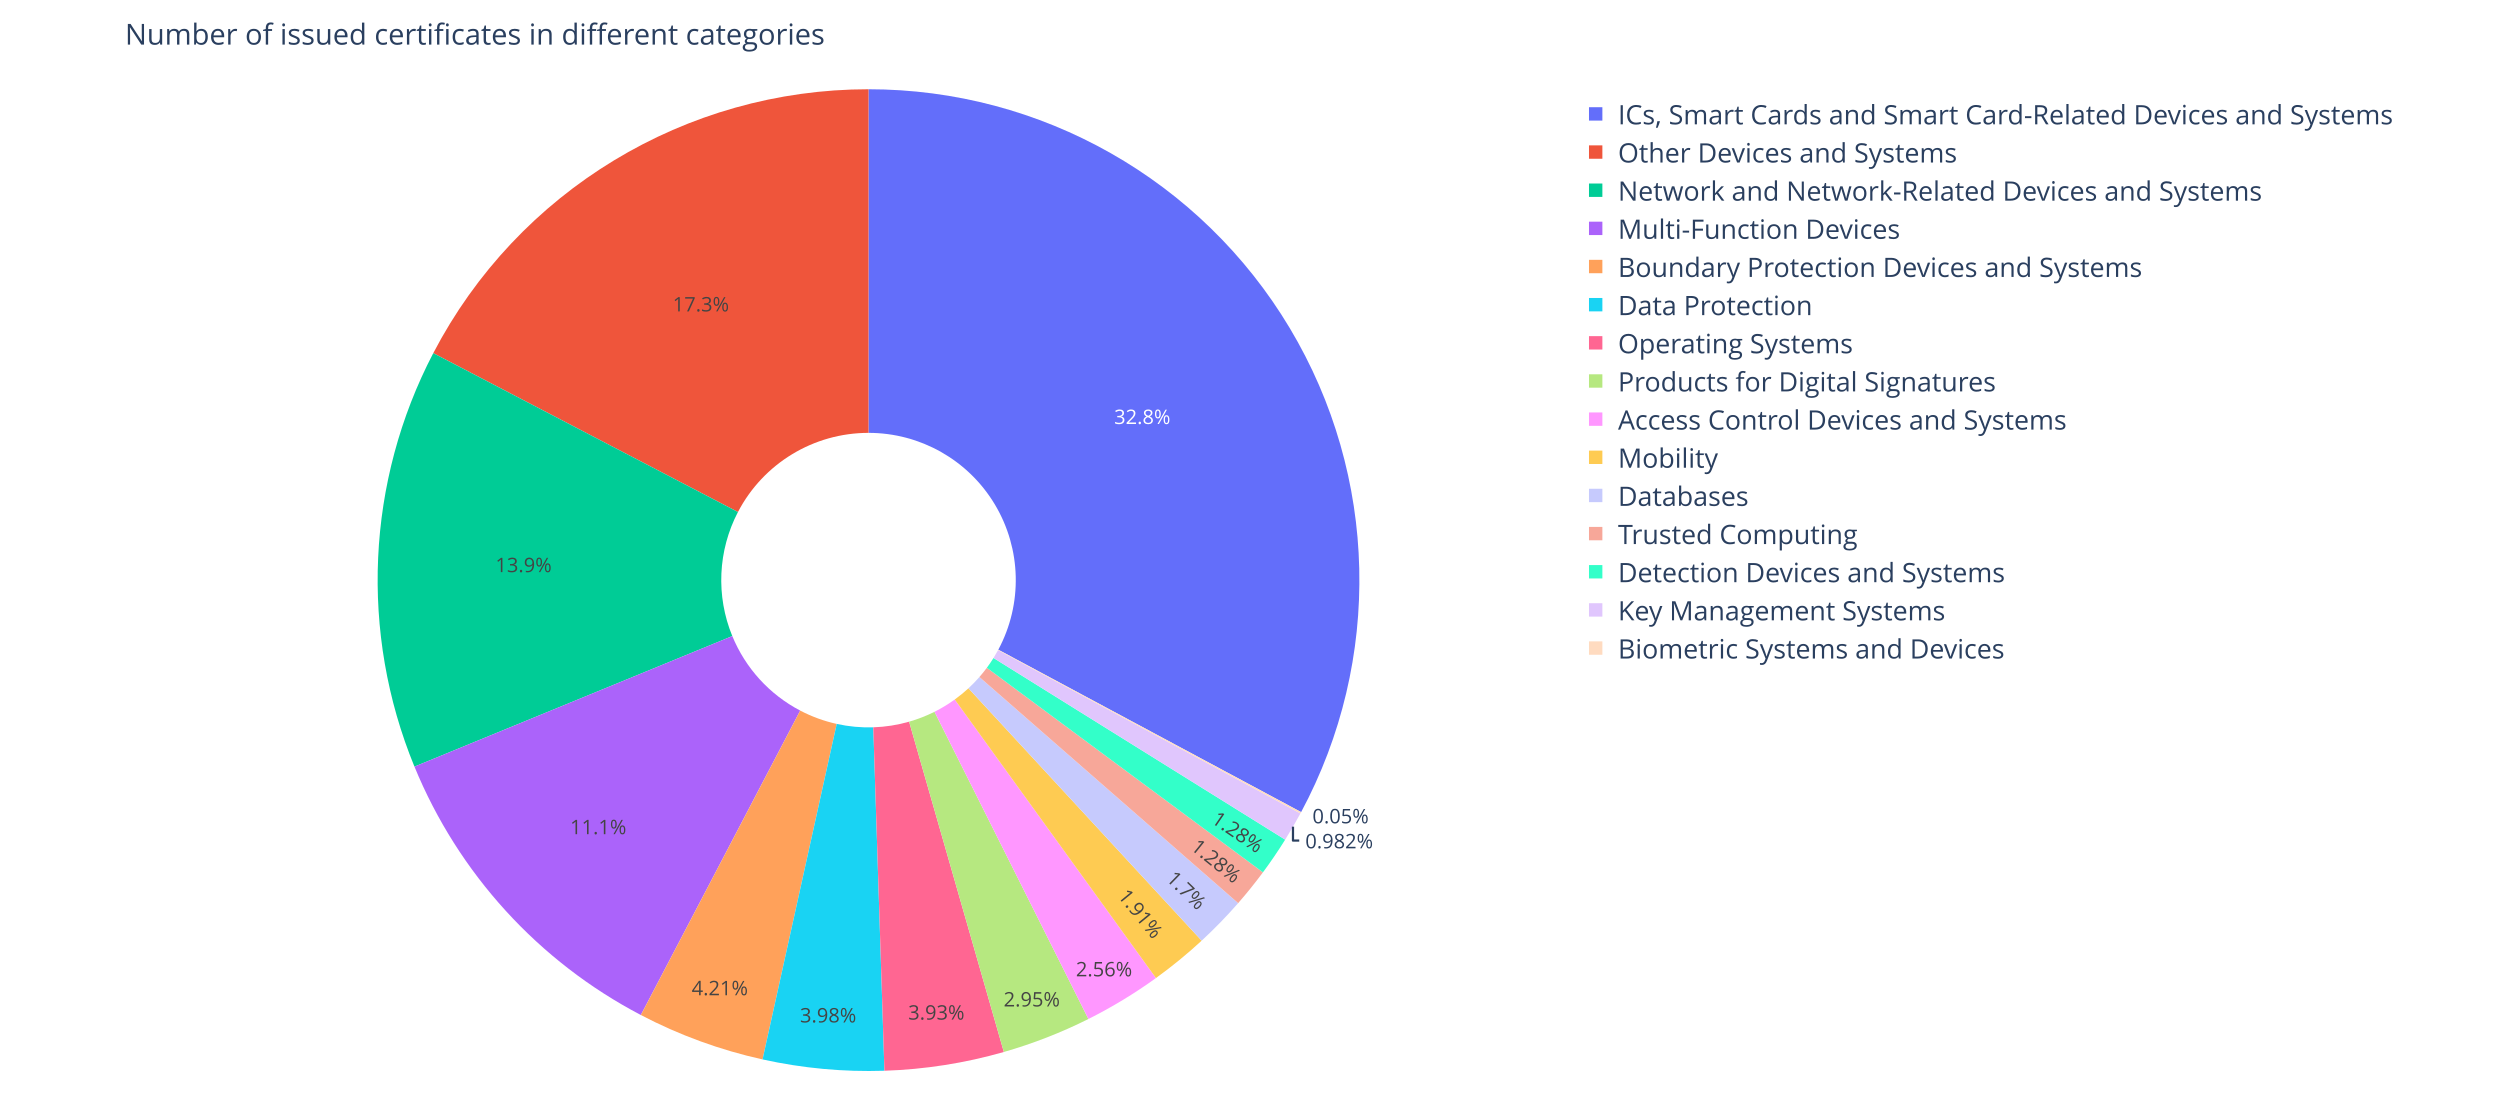
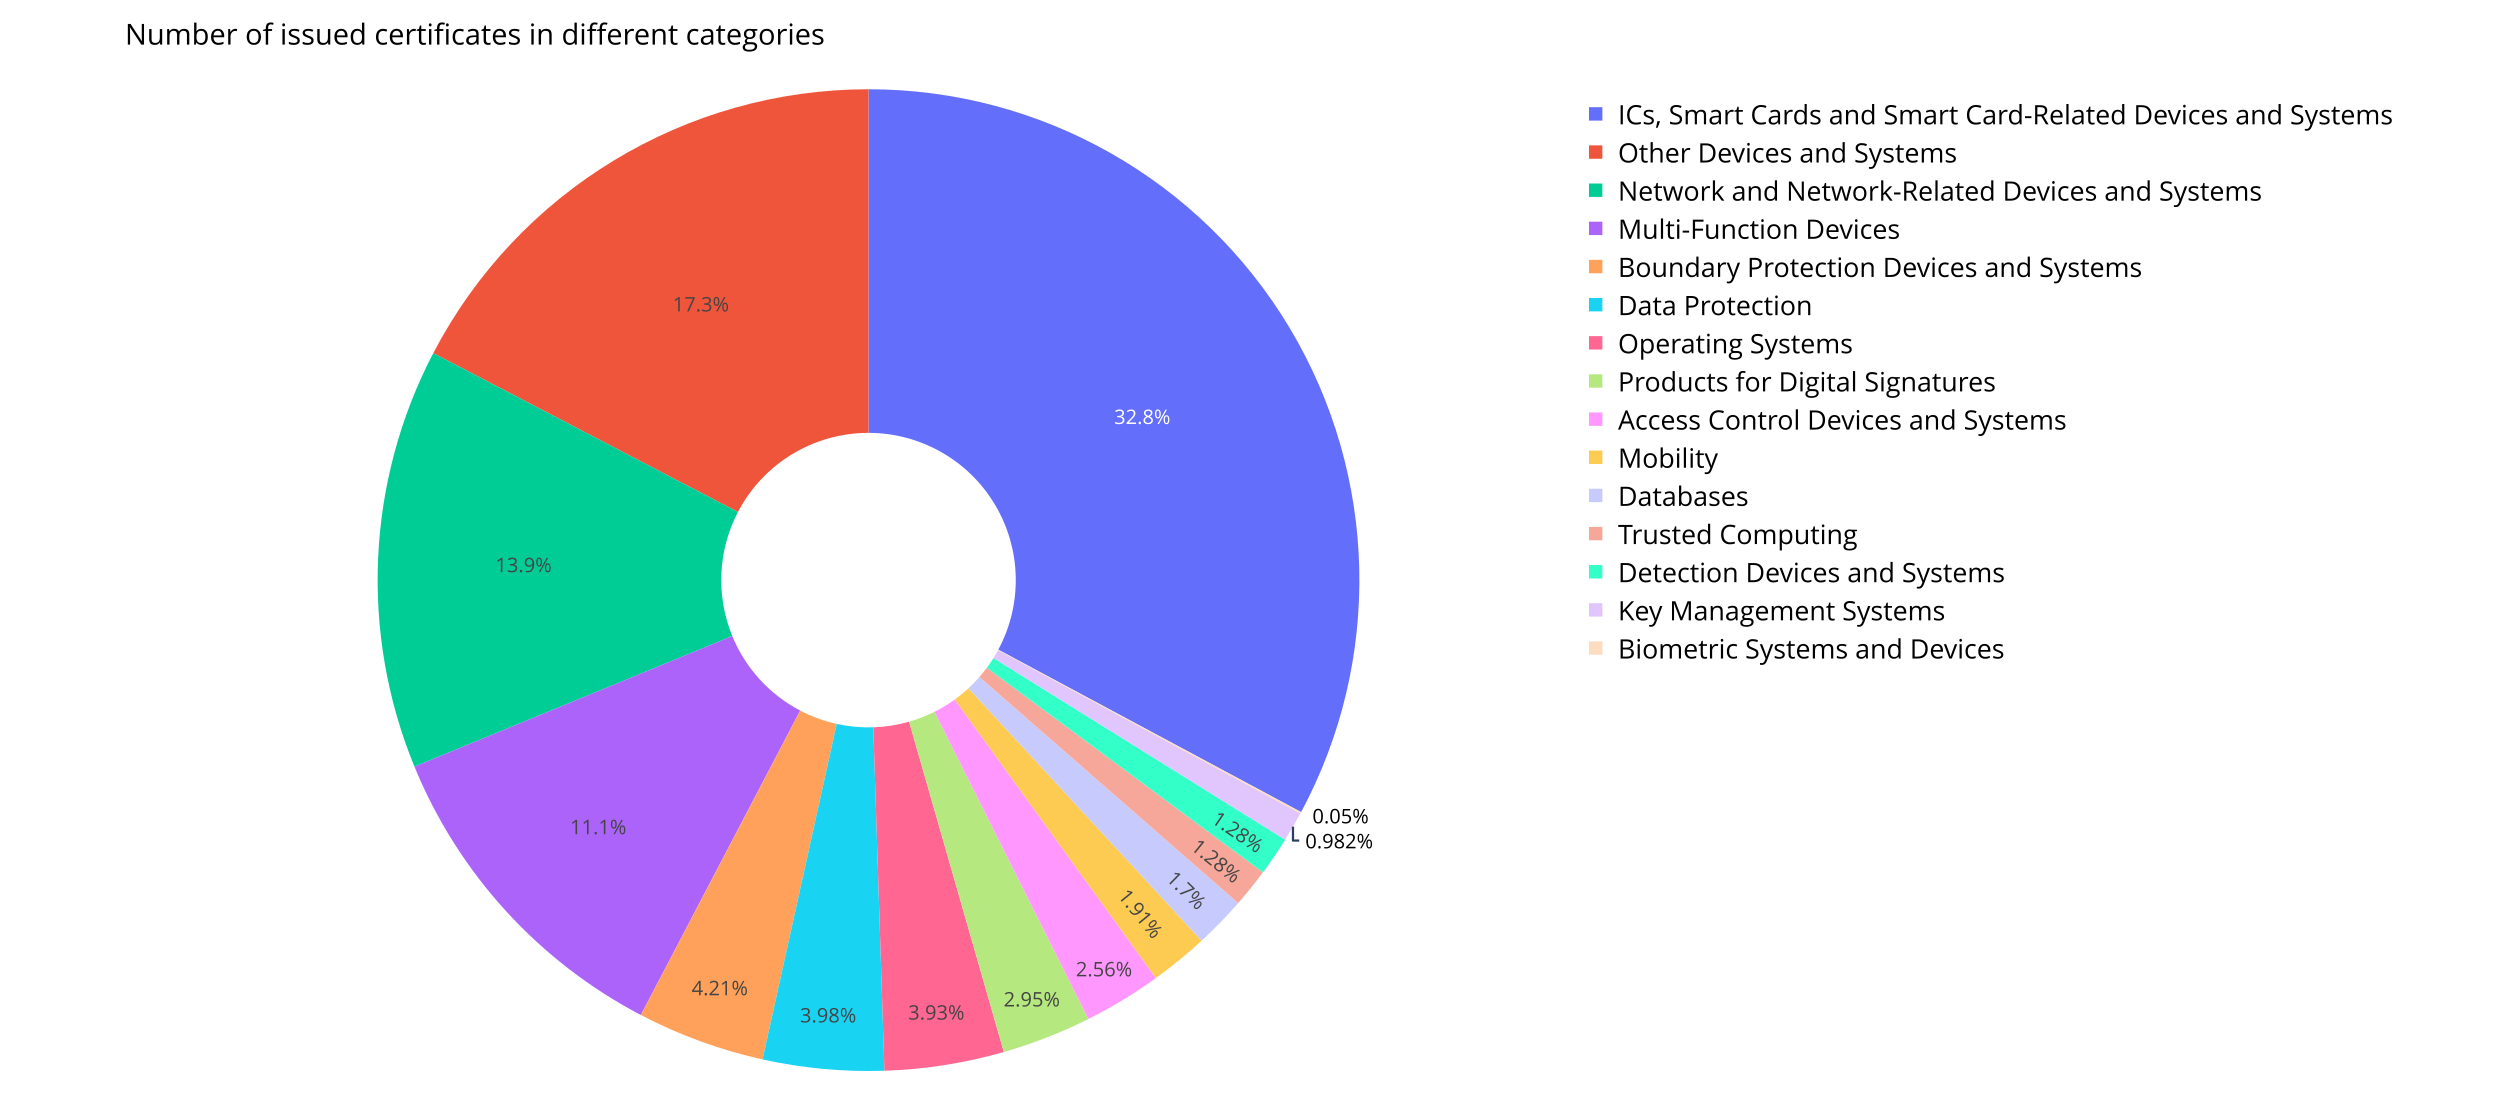
- <svg xmlns="http://www.w3.org/2000/svg" class="main-svg" width="2240.89" height="1000" style="" viewBox="0 0 2240.89 1000">
-   <rect x="0" y="0" width="2240.89" height="1000" style="fill: rgb(255, 255, 255); fill-opacity: 1;" />
+ <svg xmlns="http://www.w3.org/2000/svg" class="main-svg" width="2240.89" height="auto" viewBox="0 0 2240.89 1000">
+   <rect x="0" y="0" width="2240.89" height="1000" style="fill-opacity: 0;" />
  <defs id="defs-49b22b">
    <g class="clips" />
    <g class="gradients" />
    <g class="patterns" />
  </defs>
  <g class="bglayer" />
  <g class="layer-below">
    <g class="imagelayer" />
    <g class="shapelayer" />
  </g>
  <g class="cartesianlayer" />
  <g class="polarlayer" />
  <g class="smithlayer" />
  <g class="ternarylayer" />
  <g class="geolayer" />
  <g class="funnelarealayer" />
  <g class="pielayer">
    <g class="trace" stroke-linejoin="round" style="opacity: 1;">
      <g class="slice">
        <path class="surface" d="M894.83,582.38a132,132 0 0 0 -116.33,-194.38l0,-308a440,440 0 0 1 387.767,647.935Z" style="pointer-events: none; fill: rgb(99, 110, 250); fill-opacity: 1; stroke-width: 0; stroke: rgb(68, 68, 68); stroke-opacity: 1;" />
        <g class="slicetext">
-           <text data-notex="1" class="slicetext" transform="translate(1023.908,380.0639)" text-anchor="middle" x="0" y="0" style="font-family: 'Open Sans', verdana, arial, sans-serif; font-size: 18px; fill: rgb(255, 255, 255); fill-opacity: 1; white-space: pre;">32.8%</text>
+           <text class="slicetext" transform="translate(1023.908,380.0639)" text-anchor="middle" x="0" y="0" style="font-family: 'IBM Plex Sans', 'Open Sans', verdana, arial, sans-serif; font-size: 18px; fill: rgb(255, 255, 255); fill-opacity: 1;">
+                         32.8%
+                     </text>
        </g>
      </g>
      <g class="slice">
        <path class="surface" d="M778.5,388a132,132 0 0 0 -117.04,70.962l-273.094,-142.421a440,440 0 0 1 390.134,-236.541Z" style="pointer-events: none; fill: rgb(239, 85, 59); fill-opacity: 1; stroke-width: 0; stroke: rgb(68, 68, 68); stroke-opacity: 1;" />
        <g class="slicetext">
-           <text data-notex="1" class="slicetext" transform="translate(628.2675,279.1511)" text-anchor="middle" x="0" y="0" style="font-family: 'Open Sans', verdana, arial, sans-serif; font-size: 18px; fill: rgb(68, 68, 68); fill-opacity: 1; white-space: pre;">17.3%</text>
+           <text class="slicetext" transform="translate(628.2675,279.1511)" text-anchor="middle" x="0" y="0" style="font-family: 'IBM Plex Sans', 'Open Sans', verdana, arial, sans-serif; font-size: 18px; fill: rgb(68, 68, 68); fill-opacity: 1;">
+                         17.3%
+                     </text>
        </g>
      </g>
      <g class="slice">
        <path class="surface" d="M661.46,458.962a132,132 0 0 0 -5.063,111.185l-284.908,117.01a440,440 0 0 1 16.877,-370.616Z" style="pointer-events: none; fill: rgb(0, 204, 150); fill-opacity: 1; stroke-width: 0; stroke: rgb(68, 68, 68); stroke-opacity: 1;" />
        <g class="slicetext">
-           <text data-notex="1" class="slicetext" transform="translate(469.3076,512.8525)" text-anchor="middle" x="0" y="0" style="font-family: 'Open Sans', verdana, arial, sans-serif; font-size: 18px; fill: rgb(68, 68, 68); fill-opacity: 1; white-space: pre;">13.9%</text>
+           <text class="slicetext" transform="translate(469.3076,512.8525)" text-anchor="middle" x="0" y="0" style="font-family: 'IBM Plex Sans', 'Open Sans', verdana, arial, sans-serif; font-size: 18px; fill: rgb(68, 68, 68); fill-opacity: 1;">
+                         13.9%
+                     </text>
        </g>
      </g>
      <g class="slice">
        <path class="surface" d="M656.397,570.147a132,132 0 0 0 60.882,66.797l-142.849,272.87a440,440 0 0 1 -202.941,-222.657Z" style="pointer-events: none; fill: rgb(171, 99, 250); fill-opacity: 1; stroke-width: 0; stroke: rgb(68, 68, 68); stroke-opacity: 1;" />
        <g class="slicetext">
-           <text data-notex="1" class="slicetext" transform="translate(536.2439,747.737)" text-anchor="middle" x="0" y="0" style="font-family: 'Open Sans', verdana, arial, sans-serif; font-size: 18px; fill: rgb(68, 68, 68); fill-opacity: 1; white-space: pre;">11.1%</text>
+           <text class="slicetext" transform="translate(536.2439,747.737)" text-anchor="middle" x="0" y="0" style="font-family: 'IBM Plex Sans', 'Open Sans', verdana, arial, sans-serif; font-size: 18px; fill: rgb(68, 68, 68); fill-opacity: 1;">
+                         11.1%
+                     </text>
        </g>
      </g>
      <g class="slice">
        <path class="surface" d="M717.279,636.944a132,132 0 0 0 32.724,11.943l-66.493,300.737a440,440 0 0 1 -109.081,-39.81Z" style="pointer-events: none; fill: rgb(255, 161, 90); fill-opacity: 1; stroke-width: 0; stroke: rgb(68, 68, 68); stroke-opacity: 1;" />
        <g class="slicetext">
-           <text data-notex="1" class="slicetext" transform="translate(645.2349,892.0837)" text-anchor="middle" x="0" y="0" style="font-family: 'Open Sans', verdana, arial, sans-serif; font-size: 18px; fill: rgb(68, 68, 68); fill-opacity: 1; white-space: pre;">4.21%</text>
+           <text class="slicetext" transform="translate(645.2349,892.0837)" text-anchor="middle" x="0" y="0" style="font-family: 'IBM Plex Sans', 'Open Sans', verdana, arial, sans-serif; font-size: 18px; fill: rgb(68, 68, 68); fill-opacity: 1;">
+                         4.21%
+                     </text>
        </g>
      </g>
      <g class="slice">
        <path class="surface" d="M750.003,648.887a132,132 0 0 0 32.777,3.043l9.987,307.838a440,440 0 0 1 -109.257,-10.144Z" style="pointer-events: none; fill: rgb(25, 211, 243); fill-opacity: 1; stroke-width: 0; stroke: rgb(68, 68, 68); stroke-opacity: 1;" />
        <g class="slicetext">
-           <text data-notex="1" class="slicetext" transform="translate(742.3305,916.4763)" text-anchor="middle" x="0" y="0" style="font-family: 'Open Sans', verdana, arial, sans-serif; font-size: 18px; fill: rgb(68, 68, 68); fill-opacity: 1; white-space: pre;">3.98%</text>
+           <text class="slicetext" transform="translate(742.3305,916.4763)" text-anchor="middle" x="0" y="0" style="font-family: 'IBM Plex Sans', 'Open Sans', verdana, arial, sans-serif; font-size: 18px; fill: rgb(68, 68, 68); fill-opacity: 1;">
+                         3.98%
+                     </text>
        </g>
      </g>
      <g class="slice">
        <path class="surface" d="M782.78,651.931a132,132 0 0 0 32.113,-5.047l84.917,296.063a440,440 0 0 1 -107.043,16.822Z" style="pointer-events: none; fill: rgb(255, 102, 146); fill-opacity: 1; stroke-width: 0; stroke: rgb(68, 68, 68); stroke-opacity: 1;" />
        <g class="slicetext">
-           <text data-notex="1" class="slicetext" transform="translate(839.319,913.9444)" text-anchor="middle" x="0" y="0" style="font-family: 'Open Sans', verdana, arial, sans-serif; font-size: 18px; fill: rgb(68, 68, 68); fill-opacity: 1; white-space: pre;">3.93%</text>
+           <text class="slicetext" transform="translate(839.319,913.9444)" text-anchor="middle" x="0" y="0" style="font-family: 'IBM Plex Sans', 'Open Sans', verdana, arial, sans-serif; font-size: 18px; fill: rgb(68, 68, 68); fill-opacity: 1;">
+                         3.93%
+                     </text>
        </g>
      </g>
      <g class="slice">
        <path class="surface" d="M814.893,646.884a132,132 0 0 0 22.739,-8.869l137.974,275.367a440,440 0 0 1 -75.796,29.565Z" style="pointer-events: none; fill: rgb(182, 232, 128); fill-opacity: 1; stroke-width: 0; stroke: rgb(68, 68, 68); stroke-opacity: 1;" />
        <g class="slicetext">
-           <text data-notex="1" class="slicetext" transform="translate(924.8608,902.1619)" text-anchor="middle" x="0" y="0" style="font-family: 'Open Sans', verdana, arial, sans-serif; font-size: 18px; fill: rgb(68, 68, 68); fill-opacity: 1; white-space: pre;">2.95%</text>
+           <text class="slicetext" transform="translate(924.8608,902.1619)" text-anchor="middle" x="0" y="0" style="font-family: 'IBM Plex Sans', 'Open Sans', verdana, arial, sans-serif; font-size: 18px; fill: rgb(68, 68, 68); fill-opacity: 1;">
+                         2.95%
+                     </text>
        </g>
      </g>
      <g class="slice">
        <path class="surface" d="M837.632,638.015a132,132 0 0 0 18.165,-11.014l180.359,249.669a440,440 0 0 1 -60.55,36.712Z" style="pointer-events: none; fill: rgb(255, 151, 255); fill-opacity: 1; stroke-width: 0; stroke: rgb(68, 68, 68); stroke-opacity: 1;" />
        <g class="slicetext">
-           <text data-notex="1" class="slicetext" transform="translate(989.6313,875.1581)" text-anchor="middle" x="0" y="0" style="font-family: 'Open Sans', verdana, arial, sans-serif; font-size: 18px; fill: rgb(68, 68, 68); fill-opacity: 1; white-space: pre;">2.56%</text>
+           <text class="slicetext" transform="translate(989.6313,875.1581)" text-anchor="middle" x="0" y="0" style="font-family: 'IBM Plex Sans', 'Open Sans', verdana, arial, sans-serif; font-size: 18px; fill: rgb(68, 68, 68); fill-opacity: 1;">
+                         2.56%
+                     </text>
        </g>
      </g>
      <g class="slice">
        <path class="surface" d="M855.797,627.001a132,132 0 0 0 12.283,-10.05l209.02,226.218a440,440 0 0 1 -40.944,33.501Z" style="pointer-events: none; fill: rgb(254, 203, 82); fill-opacity: 1; stroke-width: 0; stroke: rgb(68, 68, 68); stroke-opacity: 1;" />
        <g class="slicetext">
-           <text data-notex="1" class="slicetext" transform="translate(1017.43,822.9597)rotate(50.70929)" text-anchor="middle" x="0" y="0" style="font-family: 'Open Sans', verdana, arial, sans-serif; font-size: 18px; fill: rgb(68, 68, 68); fill-opacity: 1; white-space: pre;">1.91%</text>
+           <text class="slicetext" transform="translate(1017.43,822.9597)rotate(50.70929)" text-anchor="middle" x="0" y="0" style="font-family: 'IBM Plex Sans', 'Open Sans', verdana, arial, sans-serif; font-size: 18px; fill: rgb(68, 68, 68); fill-opacity: 1;">
+                         1.91%
+                     </text>
        </g>
      </g>
      <g class="slice">
        <path class="surface" d="M868.08,616.95a132,132 0 0 0 9.816,-10.092l231.925,202.669a440,440 0 0 1 -32.721,33.641Z" style="pointer-events: none; fill: rgb(198, 202, 253); fill-opacity: 1; stroke-width: 0; stroke: rgb(68, 68, 68); stroke-opacity: 1;" />
        <g class="slicetext">
-           <text data-notex="1" class="slicetext" transform="translate(1059.039,802.5383)rotate(44.20579)" text-anchor="middle" x="0" y="0" style="font-family: 'Open Sans', verdana, arial, sans-serif; font-size: 18px; fill: rgb(68, 68, 68); fill-opacity: 1; white-space: pre;">1.7%</text>
+           <text class="slicetext" transform="translate(1059.039,802.5383)rotate(44.20579)" text-anchor="middle" x="0" y="0" style="font-family: 'IBM Plex Sans', 'Open Sans', verdana, arial, sans-serif; font-size: 18px; fill: rgb(68, 68, 68); fill-opacity: 1;">
+                         1.7%
+                     </text>
        </g>
      </g>
      <g class="slice">
        <path class="surface" d="M877.896,606.858a132,132 0 0 0 6.667,-8.28l247.481,183.35a440,440 0 0 1 -22.223,27.599Z" style="pointer-events: none; fill: rgb(247, 167, 153); fill-opacity: 1; stroke-width: 0; stroke: rgb(68, 68, 68); stroke-opacity: 1;" />
        <g class="slicetext">
-           <text data-notex="1" class="slicetext" transform="translate(1086.169,776.6373)rotate(38.84116)" text-anchor="middle" x="0" y="0" style="font-family: 'Open Sans', verdana, arial, sans-serif; font-size: 18px; fill: rgb(68, 68, 68); fill-opacity: 1; white-space: pre;">1.28%</text>
+           <text class="slicetext" transform="translate(1086.169,776.6373)rotate(38.84116)" text-anchor="middle" x="0" y="0" style="font-family: 'IBM Plex Sans', 'Open Sans', verdana, arial, sans-serif; font-size: 18px; fill: rgb(68, 68, 68); fill-opacity: 1;">
+                         1.28%
+                     </text>
        </g>
      </g>
      <g class="slice">
        <path class="surface" d="M884.563,598.579a132,132 0 0 0 5.979,-8.789l261.432,162.842a440,440 0 0 1 -19.93,29.298Z" style="pointer-events: none; fill: rgb(51, 255, 201); fill-opacity: 1; stroke-width: 0; stroke: rgb(68, 68, 68); stroke-opacity: 1;" />
        <g class="slicetext">
-           <text data-notex="1" class="slicetext" transform="translate(1105.822,751.048)rotate(34.22577)" text-anchor="middle" x="0" y="0" style="font-family: 'Open Sans', verdana, arial, sans-serif; font-size: 18px; fill: rgb(68, 68, 68); fill-opacity: 1; white-space: pre;">1.28%</text>
+           <text class="slicetext" transform="translate(1105.822,751.048)rotate(34.22577)" text-anchor="middle" x="0" y="0" style="font-family: 'IBM Plex Sans', 'Open Sans', verdana, arial, sans-serif; font-size: 18px; fill: rgb(68, 68, 68); fill-opacity: 1;">
+                         1.28%
+                     </text>
        </g>
      </g>
      <g class="slice">
        <path class="surface" d="M890.542,589.789a132,132 0 0 0 4.092,-7.044l270.979,146.405a440,440 0 0 1 -13.638,23.48Z" style="pointer-events: none; fill: rgb(224, 198, 253); fill-opacity: 1; stroke-width: 0; stroke: rgb(68, 68, 68); stroke-opacity: 1;" />
        <g class="slicetext">
-           <text data-notex="1" class="slicetext" transform="translate(1200.415,760.3915)" text-anchor="middle" x="0" y="0" style="font-family: 'Open Sans', verdana, arial, sans-serif; font-size: 18px; fill: rgb(42, 63, 95); fill-opacity: 1; white-space: pre;">0.982%</text>
+           <text class="slicetext" transform="translate(1200.415,760.3915)" fill="currentColor" text-anchor="middle" x="0" y="0" style="font-family: 'IBM Plex Sans', 'Open Sans', verdana, arial, sans-serif; font-size: 18px;">
+                         0.982%
+                     </text>
        </g>
        <path class="textline" stroke-width="2" d="M1158.974,740.996V753.459h5.6" fill="none" style="stroke: rgb(42, 63, 95); stroke-opacity: 1;" />
      </g>
      <g class="slice">
        <path class="surface" d="M894.634,582.745a132,132 0 0 0 0.196,-0.365l271.437,145.554a440,440 0 0 1 -0.655,1.216Z" style="pointer-events: none; fill: rgb(255, 219, 192); fill-opacity: 1; stroke-width: 0; stroke: rgb(68, 68, 68); stroke-opacity: 1;" />
        <g class="slicetext">
-           <text data-notex="1" class="slicetext" transform="translate(1201.656,737.9915)" text-anchor="middle" x="0" y="0" style="font-family: 'Open Sans', verdana, arial, sans-serif; font-size: 18px; fill: rgb(42, 63, 95); fill-opacity: 1; white-space: pre;">0.05%</text>
+           <text class="slicetext" transform="translate(1201.656,737.9915)" fill="currentColor" text-anchor="middle" x="0" y="0" style="font-family: 'IBM Plex Sans', 'Open Sans', verdana, arial, sans-serif; font-size: 18px;">
+                         0.05%
+                     </text>
        </g>
      </g>
    </g>
  </g>
  <g class="iciclelayer" />
  <g class="treemaplayer" />
  <g class="sunburstlayer" />
  <g class="glimages" />
  <defs id="topdefs-49b22b">
    <g class="clips" />
    <clipPath id="legend49b22b">
      <rect width="819" height="523" x="0" y="0" />
    </clipPath>
  </defs>
  <g class="layer-above">
    <g class="imagelayer" />
    <g class="shapelayer" />
  </g>
  <g class="infolayer">
    <g class="legend" pointer-events="all" transform="translate(1410.3,80)">
-       <rect class="bg" shape-rendering="crispEdges" width="819" height="523" x="0" y="0" style="stroke: rgb(68, 68, 68); stroke-opacity: 1; fill: rgb(255, 255, 255); fill-opacity: 1; stroke-width: 0px;" />
+       <rect class="bg" shape-rendering="crispEdges" width="819" height="523" x="0" y="0" style="stroke: rgb(68, 68, 68); stroke-opacity: 1; fill: rgb(255, 255, 255); fill-opacity: 0; stroke-width: 0px;" />
      <g class="scrollbox" transform="" clip-path="url(#legend49b22b)">
        <g class="groups">
          <g class="traces" transform="translate(0,22.1)" style="opacity: 1;">
-             <text class="legendtext" text-anchor="start" x="40" y="9.36" style="font-family: 'Open Sans', verdana, arial, sans-serif; font-size: 24px; fill: rgb(42, 63, 95); fill-opacity: 1; white-space: pre;">ICs, Smart Cards and Smart Card-Related Devices and Systems</text>
+             <text class="legendtext" fill="currentColor" text-anchor="start" x="40" y="9.36" style="font-family: 'IBM Plex Sans', 'Open Sans', verdana, arial, sans-serif; font-size: 24px;">
+                             ICs, Smart Cards and Smart Card-Related Devices and Systems
+                         </text>
            <g class="layers" style="opacity: 1;">
              <g class="legendfill" />
              <g class="legendlines" />
              <g class="legendsymbols">
                <g class="legendpoints">
                  <path class="legendpie" d="M6,6H-6V-6H6Z" transform="translate(20,0)" style="fill: rgb(99, 110, 250); fill-opacity: 1; stroke-width: 0; stroke: rgb(68, 68, 68); stroke-opacity: 1;" />
                </g>
              </g>
            </g>
            <rect class="legendtoggle" x="0" y="-17.1" width="813.931" height="34.2" style="fill: rgb(0, 0, 0); fill-opacity: 0;" />
          </g>
          <g class="traces" transform="translate(0,56.3)" style="opacity: 1;">
-             <text class="legendtext" text-anchor="start" x="40" y="9.36" style="font-family: 'Open Sans', verdana, arial, sans-serif; font-size: 24px; fill: rgb(42, 63, 95); fill-opacity: 1; white-space: pre;">Other Devices and Systems</text>
+             <text class="legendtext" fill="currentColor" text-anchor="start" x="40" y="9.36" style="font-family: 'IBM Plex Sans', 'Open Sans', verdana, arial, sans-serif; font-size: 24px;">
+                             Other Devices and Systems
+                         </text>
            <g class="layers" style="opacity: 1;">
              <g class="legendfill" />
              <g class="legendlines" />
              <g class="legendsymbols">
                <g class="legendpoints">
                  <path class="legendpie" d="M6,6H-6V-6H6Z" transform="translate(20,0)" style="fill: rgb(239, 85, 59); fill-opacity: 1; stroke-width: 0; stroke: rgb(68, 68, 68); stroke-opacity: 1;" />
                </g>
              </g>
            </g>
            <rect class="legendtoggle" x="0" y="-17.1" width="813.931" height="34.2" style="fill: rgb(0, 0, 0); fill-opacity: 0;" />
          </g>
          <g class="traces" transform="translate(0,90.5)" style="opacity: 1;">
-             <text class="legendtext" text-anchor="start" x="40" y="9.36" style="font-family: 'Open Sans', verdana, arial, sans-serif; font-size: 24px; fill: rgb(42, 63, 95); fill-opacity: 1; white-space: pre;">Network and Network-Related Devices and Systems</text>
+             <text class="legendtext" fill="currentColor" text-anchor="start" x="40" y="9.36" style="font-family: 'IBM Plex Sans', 'Open Sans', verdana, arial, sans-serif; font-size: 24px;">
+                             Network and Network-Related Devices and Systems
+                         </text>
            <g class="layers" style="opacity: 1;">
              <g class="legendfill" />
              <g class="legendlines" />
              <g class="legendsymbols">
                <g class="legendpoints">
                  <path class="legendpie" d="M6,6H-6V-6H6Z" transform="translate(20,0)" style="fill: rgb(0, 204, 150); fill-opacity: 1; stroke-width: 0; stroke: rgb(68, 68, 68); stroke-opacity: 1;" />
                </g>
              </g>
            </g>
            <rect class="legendtoggle" x="0" y="-17.1" width="813.931" height="34.2" style="fill: rgb(0, 0, 0); fill-opacity: 0;" />
          </g>
          <g class="traces" transform="translate(0,124.7)" style="opacity: 1;">
-             <text class="legendtext" text-anchor="start" x="40" y="9.36" style="font-family: 'Open Sans', verdana, arial, sans-serif; font-size: 24px; fill: rgb(42, 63, 95); fill-opacity: 1; white-space: pre;">Multi-Function Devices</text>
+             <text class="legendtext" fill="currentColor" text-anchor="start" x="40" y="9.36" style="font-family: 'IBM Plex Sans', 'Open Sans', verdana, arial, sans-serif; font-size: 24px;">
+                             Multi-Function Devices
+                         </text>
            <g class="layers" style="opacity: 1;">
              <g class="legendfill" />
              <g class="legendlines" />
              <g class="legendsymbols">
                <g class="legendpoints">
                  <path class="legendpie" d="M6,6H-6V-6H6Z" transform="translate(20,0)" style="fill: rgb(171, 99, 250); fill-opacity: 1; stroke-width: 0; stroke: rgb(68, 68, 68); stroke-opacity: 1;" />
                </g>
              </g>
            </g>
            <rect class="legendtoggle" x="0" y="-17.1" width="813.931" height="34.2" style="fill: rgb(0, 0, 0); fill-opacity: 0;" />
          </g>
          <g class="traces" transform="translate(0,158.9)" style="opacity: 1;">
-             <text class="legendtext" text-anchor="start" x="40" y="9.36" style="font-family: 'Open Sans', verdana, arial, sans-serif; font-size: 24px; fill: rgb(42, 63, 95); fill-opacity: 1; white-space: pre;">Boundary Protection Devices and Systems</text>
+             <text class="legendtext" fill="currentColor" text-anchor="start" x="40" y="9.36" style="font-family: 'IBM Plex Sans', 'Open Sans', verdana, arial, sans-serif; font-size: 24px;">
+                             Boundary Protection Devices and Systems
+                         </text>
            <g class="layers" style="opacity: 1;">
              <g class="legendfill" />
              <g class="legendlines" />
              <g class="legendsymbols">
                <g class="legendpoints">
                  <path class="legendpie" d="M6,6H-6V-6H6Z" transform="translate(20,0)" style="fill: rgb(255, 161, 90); fill-opacity: 1; stroke-width: 0; stroke: rgb(68, 68, 68); stroke-opacity: 1;" />
                </g>
              </g>
            </g>
            <rect class="legendtoggle" x="0" y="-17.1" width="813.931" height="34.2" style="fill: rgb(0, 0, 0); fill-opacity: 0;" />
          </g>
          <g class="traces" transform="translate(0,193.1)" style="opacity: 1;">
-             <text class="legendtext" text-anchor="start" x="40" y="9.36" style="font-family: 'Open Sans', verdana, arial, sans-serif; font-size: 24px; fill: rgb(42, 63, 95); fill-opacity: 1; white-space: pre;">Data Protection</text>
+             <text class="legendtext" fill="currentColor" text-anchor="start" x="40" y="9.36" style="font-family: 'IBM Plex Sans', 'Open Sans', verdana, arial, sans-serif; font-size: 24px;">
+                             Data Protection
+                         </text>
            <g class="layers" style="opacity: 1;">
              <g class="legendfill" />
              <g class="legendlines" />
              <g class="legendsymbols">
                <g class="legendpoints">
                  <path class="legendpie" d="M6,6H-6V-6H6Z" transform="translate(20,0)" style="fill: rgb(25, 211, 243); fill-opacity: 1; stroke-width: 0; stroke: rgb(68, 68, 68); stroke-opacity: 1;" />
                </g>
              </g>
            </g>
            <rect class="legendtoggle" x="0" y="-17.1" width="813.931" height="34.2" style="fill: rgb(0, 0, 0); fill-opacity: 0;" />
          </g>
          <g class="traces" transform="translate(0,227.3)" style="opacity: 1;">
-             <text class="legendtext" text-anchor="start" x="40" y="9.36" style="font-family: 'Open Sans', verdana, arial, sans-serif; font-size: 24px; fill: rgb(42, 63, 95); fill-opacity: 1; white-space: pre;">Operating Systems</text>
+             <text class="legendtext" fill="currentColor" text-anchor="start" x="40" y="9.36" style="font-family: 'IBM Plex Sans', 'Open Sans', verdana, arial, sans-serif; font-size: 24px;">
+                             Operating Systems
+                         </text>
            <g class="layers" style="opacity: 1;">
              <g class="legendfill" />
              <g class="legendlines" />
              <g class="legendsymbols">
                <g class="legendpoints">
                  <path class="legendpie" d="M6,6H-6V-6H6Z" transform="translate(20,0)" style="fill: rgb(255, 102, 146); fill-opacity: 1; stroke-width: 0; stroke: rgb(68, 68, 68); stroke-opacity: 1;" />
                </g>
              </g>
            </g>
            <rect class="legendtoggle" x="0" y="-17.1" width="813.931" height="34.2" style="fill: rgb(0, 0, 0); fill-opacity: 0;" />
          </g>
          <g class="traces" transform="translate(0,261.5)" style="opacity: 1;">
-             <text class="legendtext" text-anchor="start" x="40" y="9.36" style="font-family: 'Open Sans', verdana, arial, sans-serif; font-size: 24px; fill: rgb(42, 63, 95); fill-opacity: 1; white-space: pre;">Products for Digital Signatures</text>
+             <text class="legendtext" fill="currentColor" text-anchor="start" x="40" y="9.36" style="font-family: 'IBM Plex Sans', 'Open Sans', verdana, arial, sans-serif; font-size: 24px;">
+                             Products for Digital Signatures
+                         </text>
            <g class="layers" style="opacity: 1;">
              <g class="legendfill" />
              <g class="legendlines" />
              <g class="legendsymbols">
                <g class="legendpoints">
                  <path class="legendpie" d="M6,6H-6V-6H6Z" transform="translate(20,0)" style="fill: rgb(182, 232, 128); fill-opacity: 1; stroke-width: 0; stroke: rgb(68, 68, 68); stroke-opacity: 1;" />
                </g>
              </g>
            </g>
            <rect class="legendtoggle" x="0" y="-17.1" width="813.931" height="34.2" style="fill: rgb(0, 0, 0); fill-opacity: 0;" />
          </g>
          <g class="traces" transform="translate(0,295.7)" style="opacity: 1;">
-             <text class="legendtext" text-anchor="start" x="40" y="9.36" style="font-family: 'Open Sans', verdana, arial, sans-serif; font-size: 24px; fill: rgb(42, 63, 95); fill-opacity: 1; white-space: pre;">Access Control Devices and Systems</text>
+             <text class="legendtext" fill="currentColor" text-anchor="start" x="40" y="9.36" style="font-family: 'IBM Plex Sans', 'Open Sans', verdana, arial, sans-serif; font-size: 24px;">
+                             Access Control Devices and Systems
+                         </text>
            <g class="layers" style="opacity: 1;">
              <g class="legendfill" />
              <g class="legendlines" />
              <g class="legendsymbols">
                <g class="legendpoints">
                  <path class="legendpie" d="M6,6H-6V-6H6Z" transform="translate(20,0)" style="fill: rgb(255, 151, 255); fill-opacity: 1; stroke-width: 0; stroke: rgb(68, 68, 68); stroke-opacity: 1;" />
                </g>
              </g>
            </g>
            <rect class="legendtoggle" x="0" y="-17.1" width="813.931" height="34.2" style="fill: rgb(0, 0, 0); fill-opacity: 0;" />
          </g>
          <g class="traces" transform="translate(0,329.9)" style="opacity: 1;">
-             <text class="legendtext" text-anchor="start" x="40" y="9.36" style="font-family: 'Open Sans', verdana, arial, sans-serif; font-size: 24px; fill: rgb(42, 63, 95); fill-opacity: 1; white-space: pre;">Mobility</text>
+             <text class="legendtext" fill="currentColor" text-anchor="start" x="40" y="9.36" style="font-family: 'IBM Plex Sans', 'Open Sans', verdana, arial, sans-serif; font-size: 24px;">
+                             Mobility
+                         </text>
            <g class="layers" style="opacity: 1;">
              <g class="legendfill" />
              <g class="legendlines" />
              <g class="legendsymbols">
                <g class="legendpoints">
                  <path class="legendpie" d="M6,6H-6V-6H6Z" transform="translate(20,0)" style="fill: rgb(254, 203, 82); fill-opacity: 1; stroke-width: 0; stroke: rgb(68, 68, 68); stroke-opacity: 1;" />
                </g>
              </g>
            </g>
            <rect class="legendtoggle" x="0" y="-17.1" width="813.931" height="34.2" style="fill: rgb(0, 0, 0); fill-opacity: 0;" />
          </g>
          <g class="traces" transform="translate(0,364.1)" style="opacity: 1;">
-             <text class="legendtext" text-anchor="start" x="40" y="9.36" style="font-family: 'Open Sans', verdana, arial, sans-serif; font-size: 24px; fill: rgb(42, 63, 95); fill-opacity: 1; white-space: pre;">Databases</text>
+             <text class="legendtext" fill="currentColor" text-anchor="start" x="40" y="9.36" style="font-family: 'IBM Plex Sans', 'Open Sans', verdana, arial, sans-serif; font-size: 24px;">
+                             Databases
+                         </text>
            <g class="layers" style="opacity: 1;">
              <g class="legendfill" />
              <g class="legendlines" />
              <g class="legendsymbols">
                <g class="legendpoints">
                  <path class="legendpie" d="M6,6H-6V-6H6Z" transform="translate(20,0)" style="fill: rgb(198, 202, 253); fill-opacity: 1; stroke-width: 0; stroke: rgb(68, 68, 68); stroke-opacity: 1;" />
                </g>
              </g>
            </g>
            <rect class="legendtoggle" x="0" y="-17.1" width="813.931" height="34.2" style="fill: rgb(0, 0, 0); fill-opacity: 0;" />
          </g>
          <g class="traces" transform="translate(0,398.3)" style="opacity: 1;">
-             <text class="legendtext" text-anchor="start" x="40" y="9.36" style="font-family: 'Open Sans', verdana, arial, sans-serif; font-size: 24px; fill: rgb(42, 63, 95); fill-opacity: 1; white-space: pre;">Trusted Computing</text>
+             <text class="legendtext" fill="currentColor" text-anchor="start" x="40" y="9.36" style="font-family: 'IBM Plex Sans', 'Open Sans', verdana, arial, sans-serif; font-size: 24px;">
+                             Trusted Computing
+                         </text>
            <g class="layers" style="opacity: 1;">
              <g class="legendfill" />
              <g class="legendlines" />
              <g class="legendsymbols">
                <g class="legendpoints">
                  <path class="legendpie" d="M6,6H-6V-6H6Z" transform="translate(20,0)" style="fill: rgb(247, 167, 153); fill-opacity: 1; stroke-width: 0; stroke: rgb(68, 68, 68); stroke-opacity: 1;" />
                </g>
              </g>
            </g>
            <rect class="legendtoggle" x="0" y="-17.1" width="813.931" height="34.2" style="fill: rgb(0, 0, 0); fill-opacity: 0;" />
          </g>
          <g class="traces" transform="translate(0,432.5)" style="opacity: 1;">
-             <text class="legendtext" text-anchor="start" x="40" y="9.36" style="font-family: 'Open Sans', verdana, arial, sans-serif; font-size: 24px; fill: rgb(42, 63, 95); fill-opacity: 1; white-space: pre;">Detection Devices and Systems</text>
+             <text class="legendtext" fill="currentColor" text-anchor="start" x="40" y="9.36" style="font-family: 'IBM Plex Sans', 'Open Sans', verdana, arial, sans-serif; font-size: 24px;">
+                             Detection Devices and Systems
+                         </text>
            <g class="layers" style="opacity: 1;">
              <g class="legendfill" />
              <g class="legendlines" />
              <g class="legendsymbols">
                <g class="legendpoints">
                  <path class="legendpie" d="M6,6H-6V-6H6Z" transform="translate(20,0)" style="fill: rgb(51, 255, 201); fill-opacity: 1; stroke-width: 0; stroke: rgb(68, 68, 68); stroke-opacity: 1;" />
                </g>
              </g>
            </g>
            <rect class="legendtoggle" x="0" y="-17.1" width="813.931" height="34.2" style="fill: rgb(0, 0, 0); fill-opacity: 0;" />
          </g>
          <g class="traces" transform="translate(0,466.7)" style="opacity: 1;">
-             <text class="legendtext" text-anchor="start" x="40" y="9.36" style="font-family: 'Open Sans', verdana, arial, sans-serif; font-size: 24px; fill: rgb(42, 63, 95); fill-opacity: 1; white-space: pre;">Key Management Systems</text>
+             <text class="legendtext" fill="currentColor" text-anchor="start" x="40" y="9.36" style="font-family: 'IBM Plex Sans', 'Open Sans', verdana, arial, sans-serif; font-size: 24px;">
+                             Key Management Systems
+                         </text>
            <g class="layers" style="opacity: 1;">
              <g class="legendfill" />
              <g class="legendlines" />
              <g class="legendsymbols">
                <g class="legendpoints">
                  <path class="legendpie" d="M6,6H-6V-6H6Z" transform="translate(20,0)" style="fill: rgb(224, 198, 253); fill-opacity: 1; stroke-width: 0; stroke: rgb(68, 68, 68); stroke-opacity: 1;" />
                </g>
              </g>
            </g>
            <rect class="legendtoggle" x="0" y="-17.1" width="813.931" height="34.2" style="fill: rgb(0, 0, 0); fill-opacity: 0;" />
          </g>
          <g class="traces" transform="translate(0,500.9)" style="opacity: 1;">
-             <text class="legendtext" text-anchor="start" x="40" y="9.36" style="font-family: 'Open Sans', verdana, arial, sans-serif; font-size: 24px; fill: rgb(42, 63, 95); fill-opacity: 1; white-space: pre;">Biometric Systems and Devices</text>
+             <text class="legendtext" fill="currentColor" text-anchor="start" x="40" y="9.36" style="font-family: 'IBM Plex Sans', 'Open Sans', verdana, arial, sans-serif; font-size: 24px;">
+                             Biometric Systems and Devices
+                         </text>
            <g class="layers" style="opacity: 1;">
              <g class="legendfill" />
              <g class="legendlines" />
              <g class="legendsymbols">
                <g class="legendpoints">
                  <path class="legendpie" d="M6,6H-6V-6H6Z" transform="translate(20,0)" style="fill: rgb(255, 219, 192); fill-opacity: 1; stroke-width: 0; stroke: rgb(68, 68, 68); stroke-opacity: 1;" />
                </g>
              </g>
            </g>
            <rect class="legendtoggle" x="0" y="-17.1" width="813.931" height="34.2" style="fill: rgb(0, 0, 0); fill-opacity: 0;" />
          </g>
        </g>
      </g>
      <rect class="scrollbar" rx="20" ry="3" width="0" height="0" x="0" y="0" style="fill: rgb(128, 139, 164); fill-opacity: 1;" />
    </g>
-     <g class="g-gtitle">
-       <text class="gtitle" x="112.044" y="40" text-anchor="start" dy="0em" style="opacity: 1; font-family: 'Open Sans', verdana, arial, sans-serif; font-size: 26px; fill: rgb(42, 63, 95); fill-opacity: 1; white-space: pre;">Number of issued certificates in different categories</text>
-     </g>
+     <text class="gtitle" x="112.044" y="40" text-anchor="start" dy="0em" style="font-family: 'IBM Plex Sans', 'Open Sans', verdana, arial, sans-serif; font-size: 26px;" fill="currentColor">
+             Number of issued certificates in different categories
+         </text>
  </g>
</svg>
